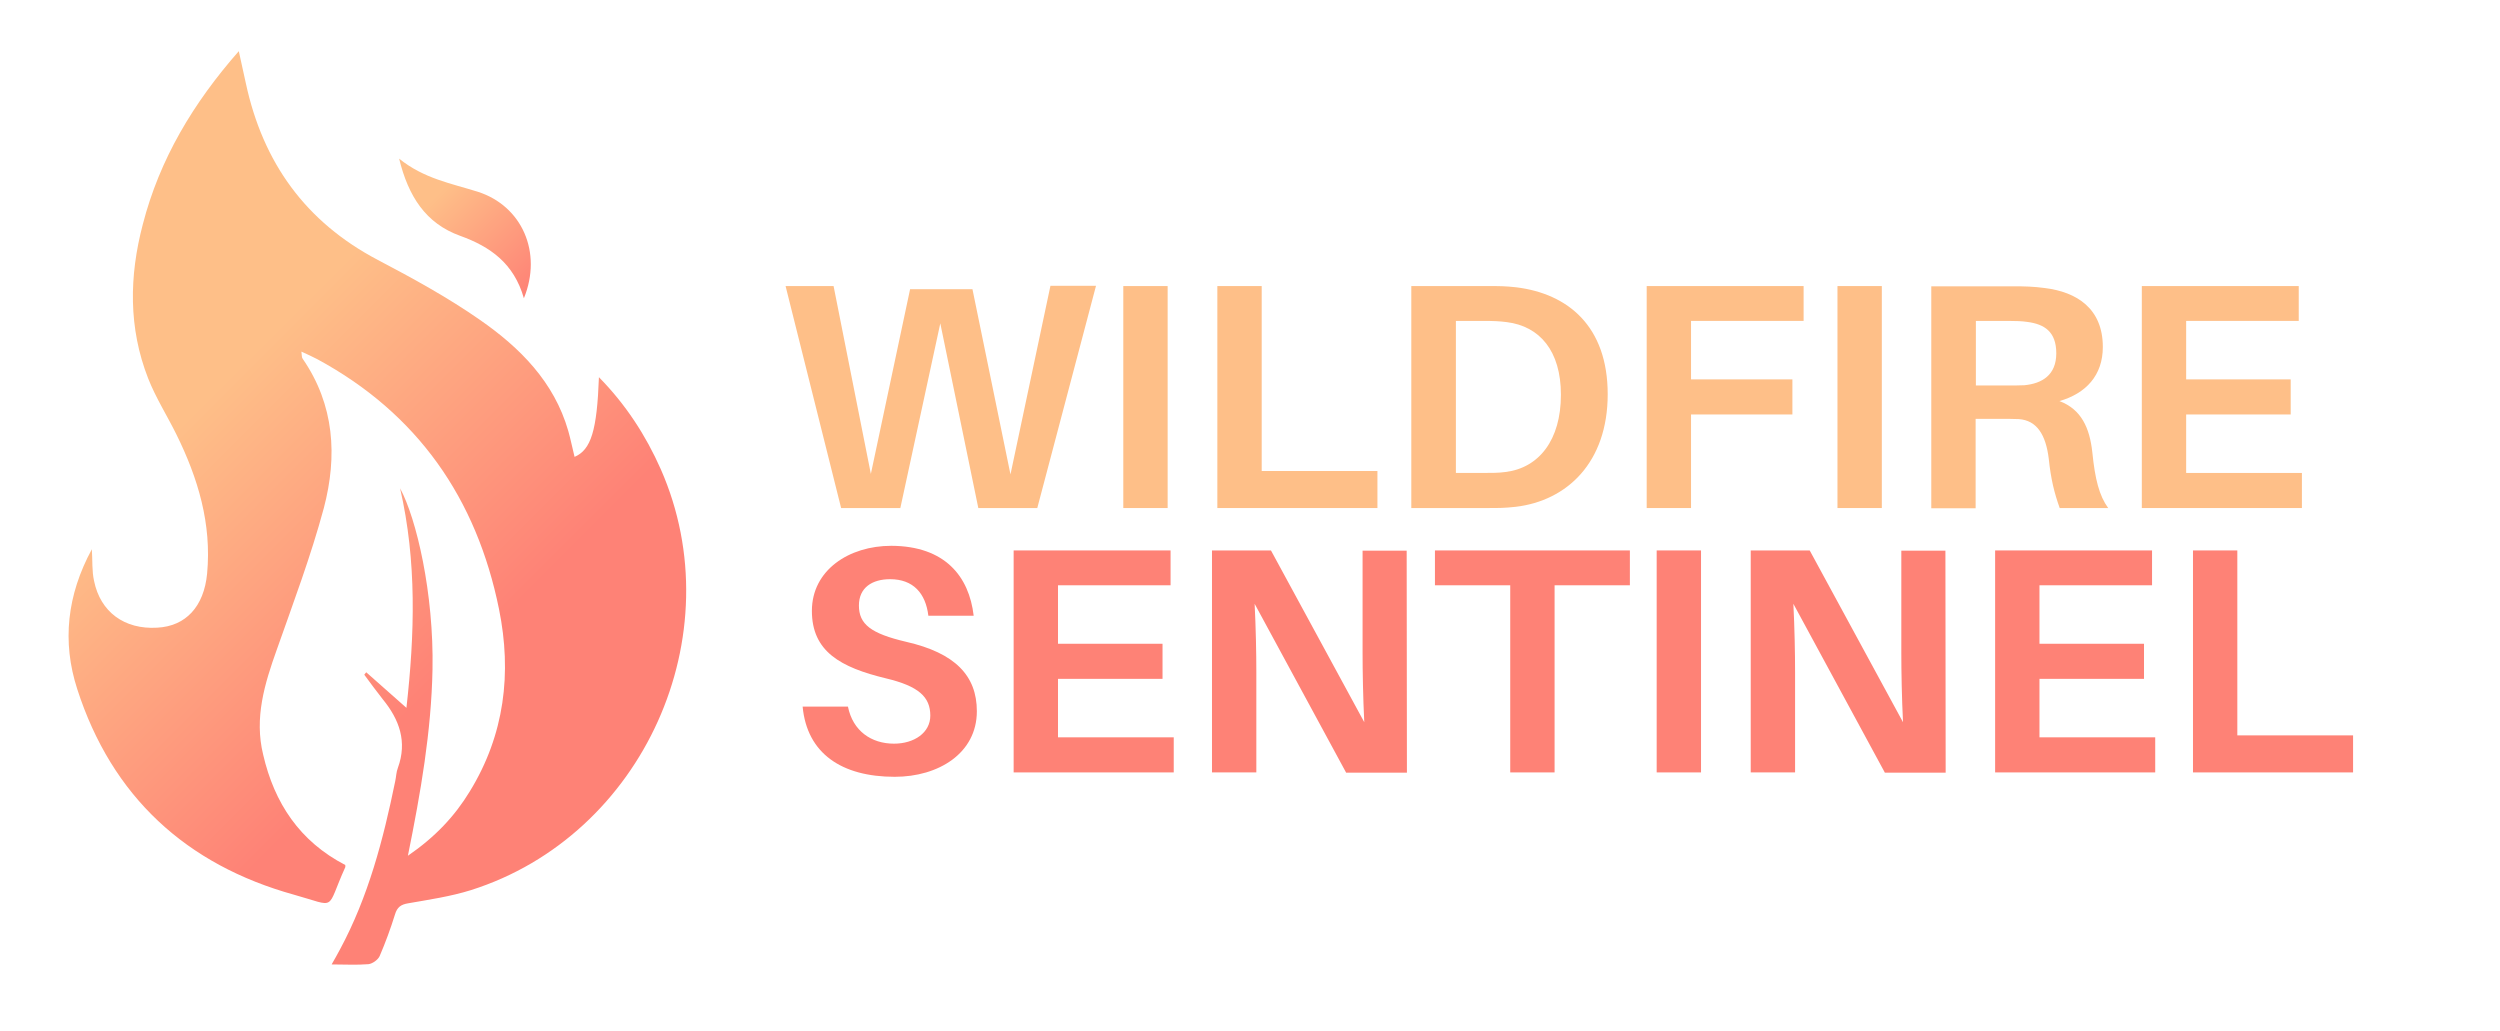
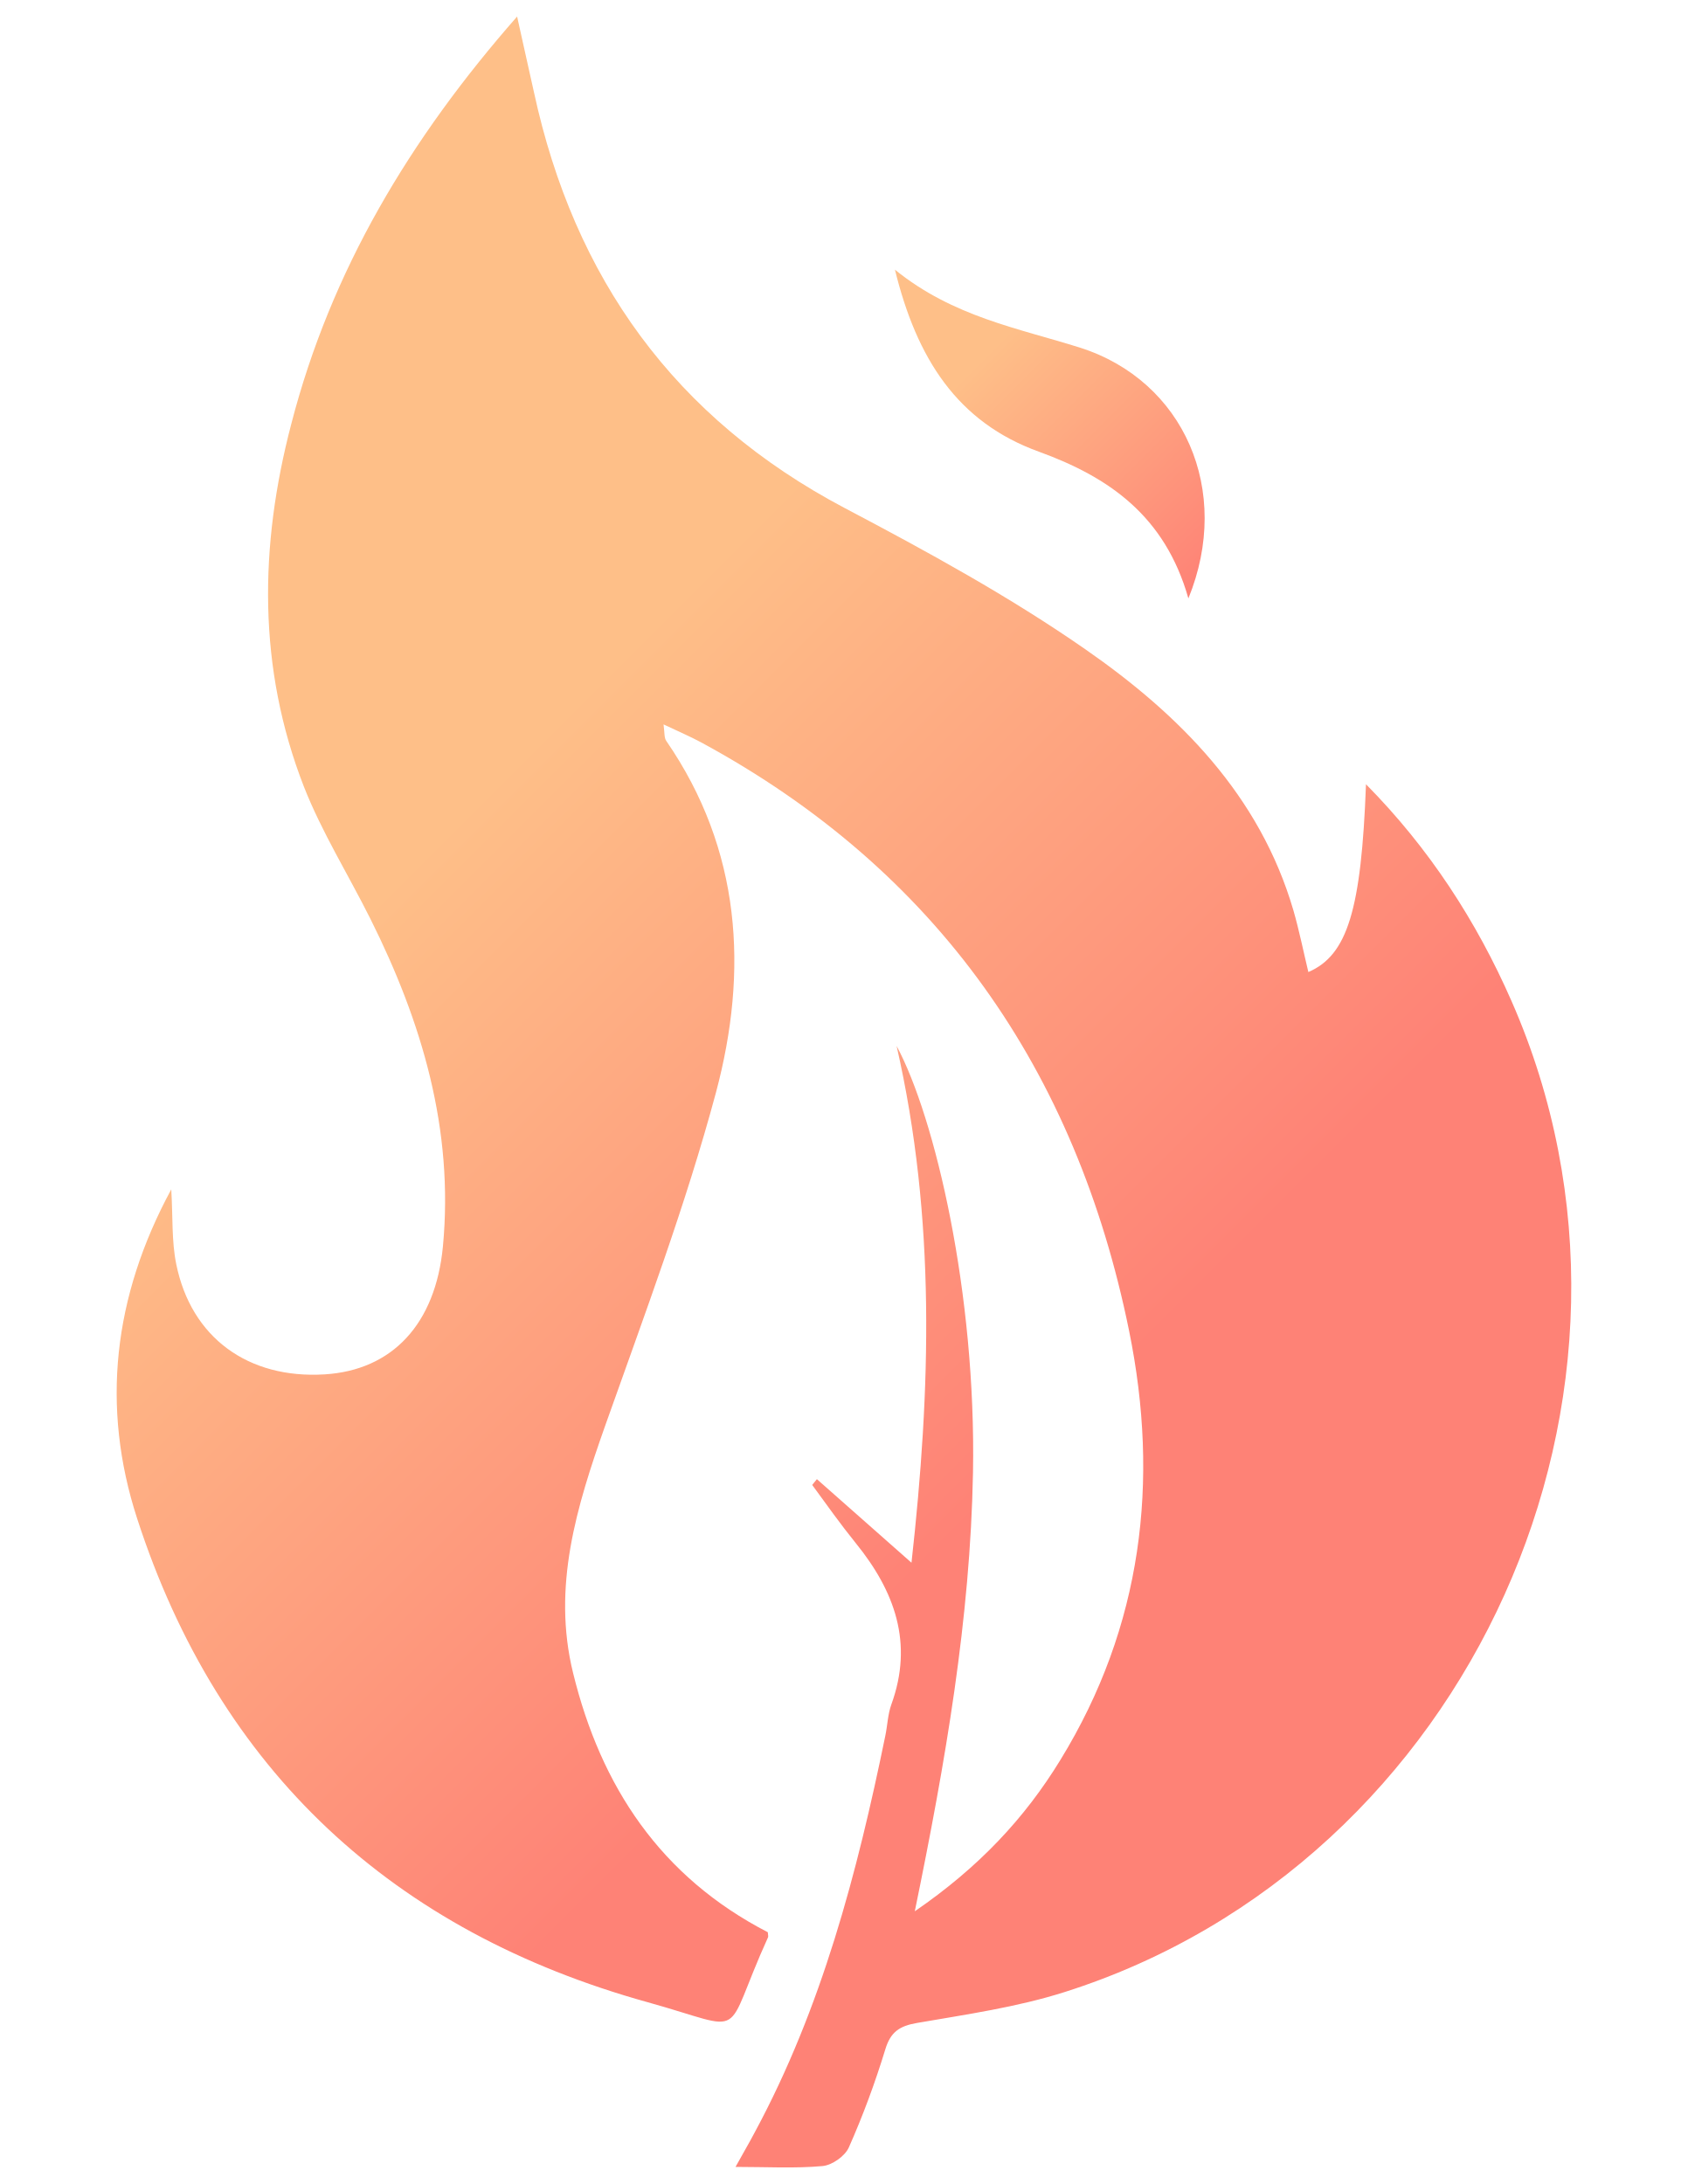
- <svg xmlns="http://www.w3.org/2000/svg" version="1.1" id="Livello_1" x="0px" y="0px" viewBox="0 0 1026 423" style="enable-background:new 0 0 1026 423;" xml:space="preserve">
+ <svg xmlns="http://www.w3.org/2000/svg" version="1.1" id="Livello_1" x="0px" y="0px" viewBox="0 0 612 792" style="enable-background:new 0 0 612 792;" xml:space="preserve">
  <style type="text/css">
	.st0{fill:url(#SVGID_1_);}
	.st1{fill:url(#SVGID_2_);}
- 	.st2{fill:#FEBF88;}
- 	.st3{fill:#FE8276;}
</style>
  <g>
    <g>
-       <linearGradient id="SVGID_1_" gradientUnits="userSpaceOnUse" x1="14.249" y1="341.282" x2="243.916" y2="111.616" gradientTransform="matrix(1 0 0 -1 0 446)">
+       <linearGradient id="SVGID_1_" gradientUnits="userSpaceOnUse" x1="13.381" y1="180.153" x2="491.05" y2="657.822">
        <stop offset="0.282" style="stop-color:#FEBF88" />
        <stop offset="0.743" style="stop-color:#FE8276" />
      </linearGradient>
-       <path class="st0" d="M141.7,355c0,0.5,0.1,0.7,0,0.9c-8.2,18.1-3,16.3-21,11.3c-44.3-12.3-74.8-40.3-89-84.4    c-6.3-19.4-4.2-38.6,6-57.4c0.3,4.8,0,9,0.9,13c2.6,12.8,12.5,20,25.9,19.2C76.2,257,83.7,249,85,235.4    c1.9-20.4-3.7-39.1-12.6-57.1c-3.8-7.7-8.5-15.1-11.6-23c-8.1-20.7-7.8-41.9-2.2-63.2C65.5,65.3,79.3,42.3,98,21    c1.1,4.9,2,9,2.9,13.2c7,32.5,24.5,56.9,54.2,72.5c14.3,7.5,28.7,15.4,41.9,24.6c16.4,11.4,30.4,25.4,36.2,45.5    c1,3.5,1.7,7.1,2.6,10.7c6.8-2.9,9.2-10.9,10-32.7c11,11.2,19.2,23.8,25.4,37.8c29.9,68-7.2,150.3-77.9,172.7    c-8.3,2.6-17.1,3.9-25.7,5.4c-3.1,0.5-4.6,1.6-5.5,4.6c-1.8,5.8-3.9,11.5-6.3,17.1c-0.7,1.5-2.9,3.1-4.6,3.3    c-4.9,0.4-9.8,0.1-15.1,0.1c1.2-2.1,2.3-4,3.4-6.1c11.7-21.7,17.8-45.2,22.7-69.1c0.4-1.8,0.4-3.7,1.1-5.5    c3.9-10.7,0.6-19.8-6.2-28.1c-2.6-3.3-5.1-6.7-7.6-10.1c0.3-0.3,0.5-0.7,0.8-1c5.3,4.7,10.6,9.4,16.5,14.6    c3.4-30.3,4.3-60-2.6-90.1c6.7,12.4,13.9,43.1,13.3,74.4c-0.5,25.4-4.8,50.2-10.1,76.4c11.2-7.7,19.2-16.2,25.4-26.4    c14.3-23.3,17.3-48.6,12-74.8c-9.2-45.4-33.4-80.3-74.6-102.6c-1.9-1-3.9-1.9-6.5-3.1c0.2,1.5,0.1,2.4,0.5,2.9    c13.1,19,14.3,40,8.7,61.3c-5.3,19.7-12.5,38.8-19.3,58.1c-5,14-9.3,28-5.6,43.1C112.6,329.6,123,345.3,141.7,355z" />
+       <path class="st0" d="M278.4,700.7c0.1,1.1,0.2,1.5,0.1,1.8c-17.1,37.6-6.2,34-43.6,23.6c-92.2-25.6-155.5-83.8-185.2-175.5    c-13.1-40.4-8.7-80.3,12.4-119.3c0.6,10,0.1,18.8,1.8,27.1c5.4,26.7,26.1,41.7,53.8,40c24.5-1.5,40.2-18.2,42.9-46.4    c4-42.4-7.6-81.4-26.3-118.8c-8-16-17.6-31.4-24.1-47.9c-16.8-43.1-16.2-87.2-4.6-131.5C120,98.1,148.6,50.3,187.5,6    c2.2,10.1,4.2,18.7,6.1,27.4c14.6,67.5,51,118.3,112.8,150.9c29.8,15.7,59.6,32,87.2,51.2c34.1,23.7,63.2,52.9,75.4,94.7    c2.1,7.3,3.6,14.8,5.4,22.3c14.2-6.1,19.2-22.6,20.9-68.1c22.9,23.2,40,49.5,52.8,78.7c62.1,141.4-14.9,312.6-162.1,359.3    c-17.3,5.5-35.6,8.1-53.5,11.2c-6.4,1.1-9.6,3.3-11.5,9.6c-3.7,12.1-8.1,24-13.2,35.5c-1.4,3.2-6.1,6.5-9.6,6.8    c-10.1,0.9-20.3,0.3-31.5,0.3c2.4-4.4,4.8-8.4,7-12.6c24.3-45.1,37.1-94,47.3-143.7c0.8-3.8,0.9-7.8,2.2-11.4    c8.1-22.3,1.2-41.1-12.9-58.5c-5.5-6.8-10.6-14-15.8-21.1c0.6-0.7,1.1-1.4,1.7-2.1c11.1,9.8,22.1,19.5,34.3,30.3    c7-63,8.9-124.7-5.4-187.4c13.9,25.8,28.9,89.7,27.7,154.8c-1,52.8-9.9,104.5-21.1,159c23.3-16,39.9-33.8,52.8-54.9    c29.7-48.4,36-101.1,24.9-155.6c-19.2-94.4-69.5-167-155.2-213.4c-3.9-2.1-8.1-3.9-13.6-6.5c0.4,3.1,0.2,4.9,1,6    c27.2,39.5,29.8,83.3,18,127.5c-11,41-26,80.8-40.2,120.9c-10.3,29.2-19.3,58.3-11.6,89.6C217.9,647.9,239.5,680.6,278.4,700.7z" />
    </g>
-     <linearGradient id="SVGID_2_" gradientUnits="userSpaceOnUse" x1="166.875" y1="383.908" x2="221.105" y2="329.678" gradientTransform="matrix(1 0 0 -1 0 446)">
+     <linearGradient id="SVGID_2_" gradientUnits="userSpaceOnUse" x1="330.874" y1="91.509" x2="443.624" y2="204.26">
      <stop offset="0.282" style="stop-color:#FEBF88" />
      <stop offset="1" style="stop-color:#FE8276" />
    </linearGradient>
-     <path class="st1" d="M215,122.4c-4.1-14.4-13.9-21.2-26.1-25.6c-14.2-5.1-21.3-16.2-25.1-31.7c10.1,8.2,21.5,10.2,32.3,13.6   C214.2,84.5,222.7,103.6,215,122.4z" />
-   </g>
-   <g>
-     <path class="st2" d="M425.7,208.5h-24.2l-15.6-75.8l-16.4,75.8h-24.3l-22.8-91.1h19.7l15.3,77.1l16.1-75.8h25.6l15.6,76l16.4-77.4   h18.7L425.7,208.5z" />
-     <path class="st2" d="M461,208.5v-91.1h18.2v91.1H461z" />
-     <path class="st2" d="M565.3,208.5h-65.7v-91.1h18.2v75.9h47.5V208.5z" />
-     <path class="st2" d="M659.8,161.8c0,27.9-16.6,43.7-37.8,46.2c-4.6,0.5-6.7,0.5-11.6,0.5h-31.2v-91.1h31.4c4.9,0,7,0,11.6,0.5   C643.5,120.5,659.8,133.9,659.8,161.8z M640.6,162c0-18-8.7-28.1-22.2-29.8c-3-0.4-5.7-0.5-9.8-0.5h-11.1v62.4h10.8   c4,0,6.7,0,9.6-0.4C631.6,192,640.6,180.6,640.6,162z" />
-     <path class="st2" d="M694,155.7h41.6v14.4H694v38.4h-18.2v-91.1h64.4v14.3H694V155.7z" />
-     <path class="st2" d="M754.1,208.5v-91.1h18.2v91.1H754.1z" />
-     <path class="st2" d="M865.2,208.5h-19.9c-2.2-6.2-3.6-11.7-4.5-20.3c-1.2-9.8-4.9-15.7-12.3-16.2c-2.5-0.1-4.8-0.1-7.1-0.1h-10.6   v36.7h-18.2v-91.1h33.3c5.3,0,8.7,0.1,13.2,0.7c13.2,1.6,23.9,8.4,23.9,24.2c0,11.7-7,19.1-17.8,22.2c9,3.4,12.4,11,13.5,21.1   C859.8,196.6,861.5,203.4,865.2,208.5z M823.4,158.2c3.2,0,5.4,0,7.4-0.1c7.3-0.7,13.1-4.2,13.1-13.1s-4.9-12-12-12.9   c-2.1-0.3-4.4-0.4-7.7-0.4h-13.3v26.5H823.4z" />
-     <path class="st2" d="M944.7,208.5h-65.7v-91.1h64.4v14.3h-46.2v24h42.9v14.4h-42.9v24h47.5V208.5z" />
-   </g>
-   <g>
-     <path class="st3" d="M399.6,252.7H381c-1.1-9.2-6.2-15-15.7-15c-7.3,0-12.8,3.4-12.8,10.8c0,7.7,4.9,11.5,19.4,14.9   c20.1,4.6,29,13.9,29,28.5c0,17.2-15.7,26.9-33.7,26.9c-21.8,0-36-9.6-37.8-28.8h18.6c2,10,9.6,15.2,18.9,15.2   c8.3,0,14.9-4.5,14.9-11.5c0-7.7-4.8-12.1-18.2-15.3c-18.6-4.5-30.4-11-30.4-27.7s15.2-26.7,32.6-26.7   C387.8,224.1,397.7,236.5,399.6,252.7z" />
-     <path class="st3" d="M481.7,317H416v-91.1h64.4v14.3h-46.2v24h42.9v14.4h-42.9v24h47.5V317z" />
-     <path class="st3" d="M552.4,317l-37.5-69.2c0.5,9.9,0.7,20.3,0.7,28V317h-18.2v-91.1h24.2l38.3,70.5c-0.5-9.8-0.7-20.9-0.7-28.6   v-41.8h18.1l0.1,91.1H552.4z" />
-     <path class="st3" d="M638,240.2V317h-18.2v-76.8h-30.9v-14.3h80v14.3H638z" />
-     <path class="st3" d="M679.9,317v-91.1h18.2V317H679.9z" />
-     <path class="st3" d="M773.5,317L736,247.8c0.5,9.9,0.7,20.3,0.7,28V317h-18.2v-91.1h24.2l38.3,70.5c-0.5-9.8-0.7-20.9-0.7-28.6   v-41.8h18.1l0.1,91.1H773.5z" />
-     <path class="st3" d="M884.5,317h-65.7v-91.1h64.4v14.3h-46.2v24h42.9v14.4h-42.9v24h47.5V317z" />
-     <path class="st3" d="M965.8,317H900v-91.1h18.2v75.9h47.5V317z" />
+     <path class="st1" d="M430.9,217c-8.5-30-28.9-44-54.2-53.2c-29.6-10.7-44.3-33.8-52.2-66c21.1,17.1,44.7,21.2,67.2,28.3   C429.2,138.1,446.9,177.8,430.9,217z" />
  </g>
</svg>
